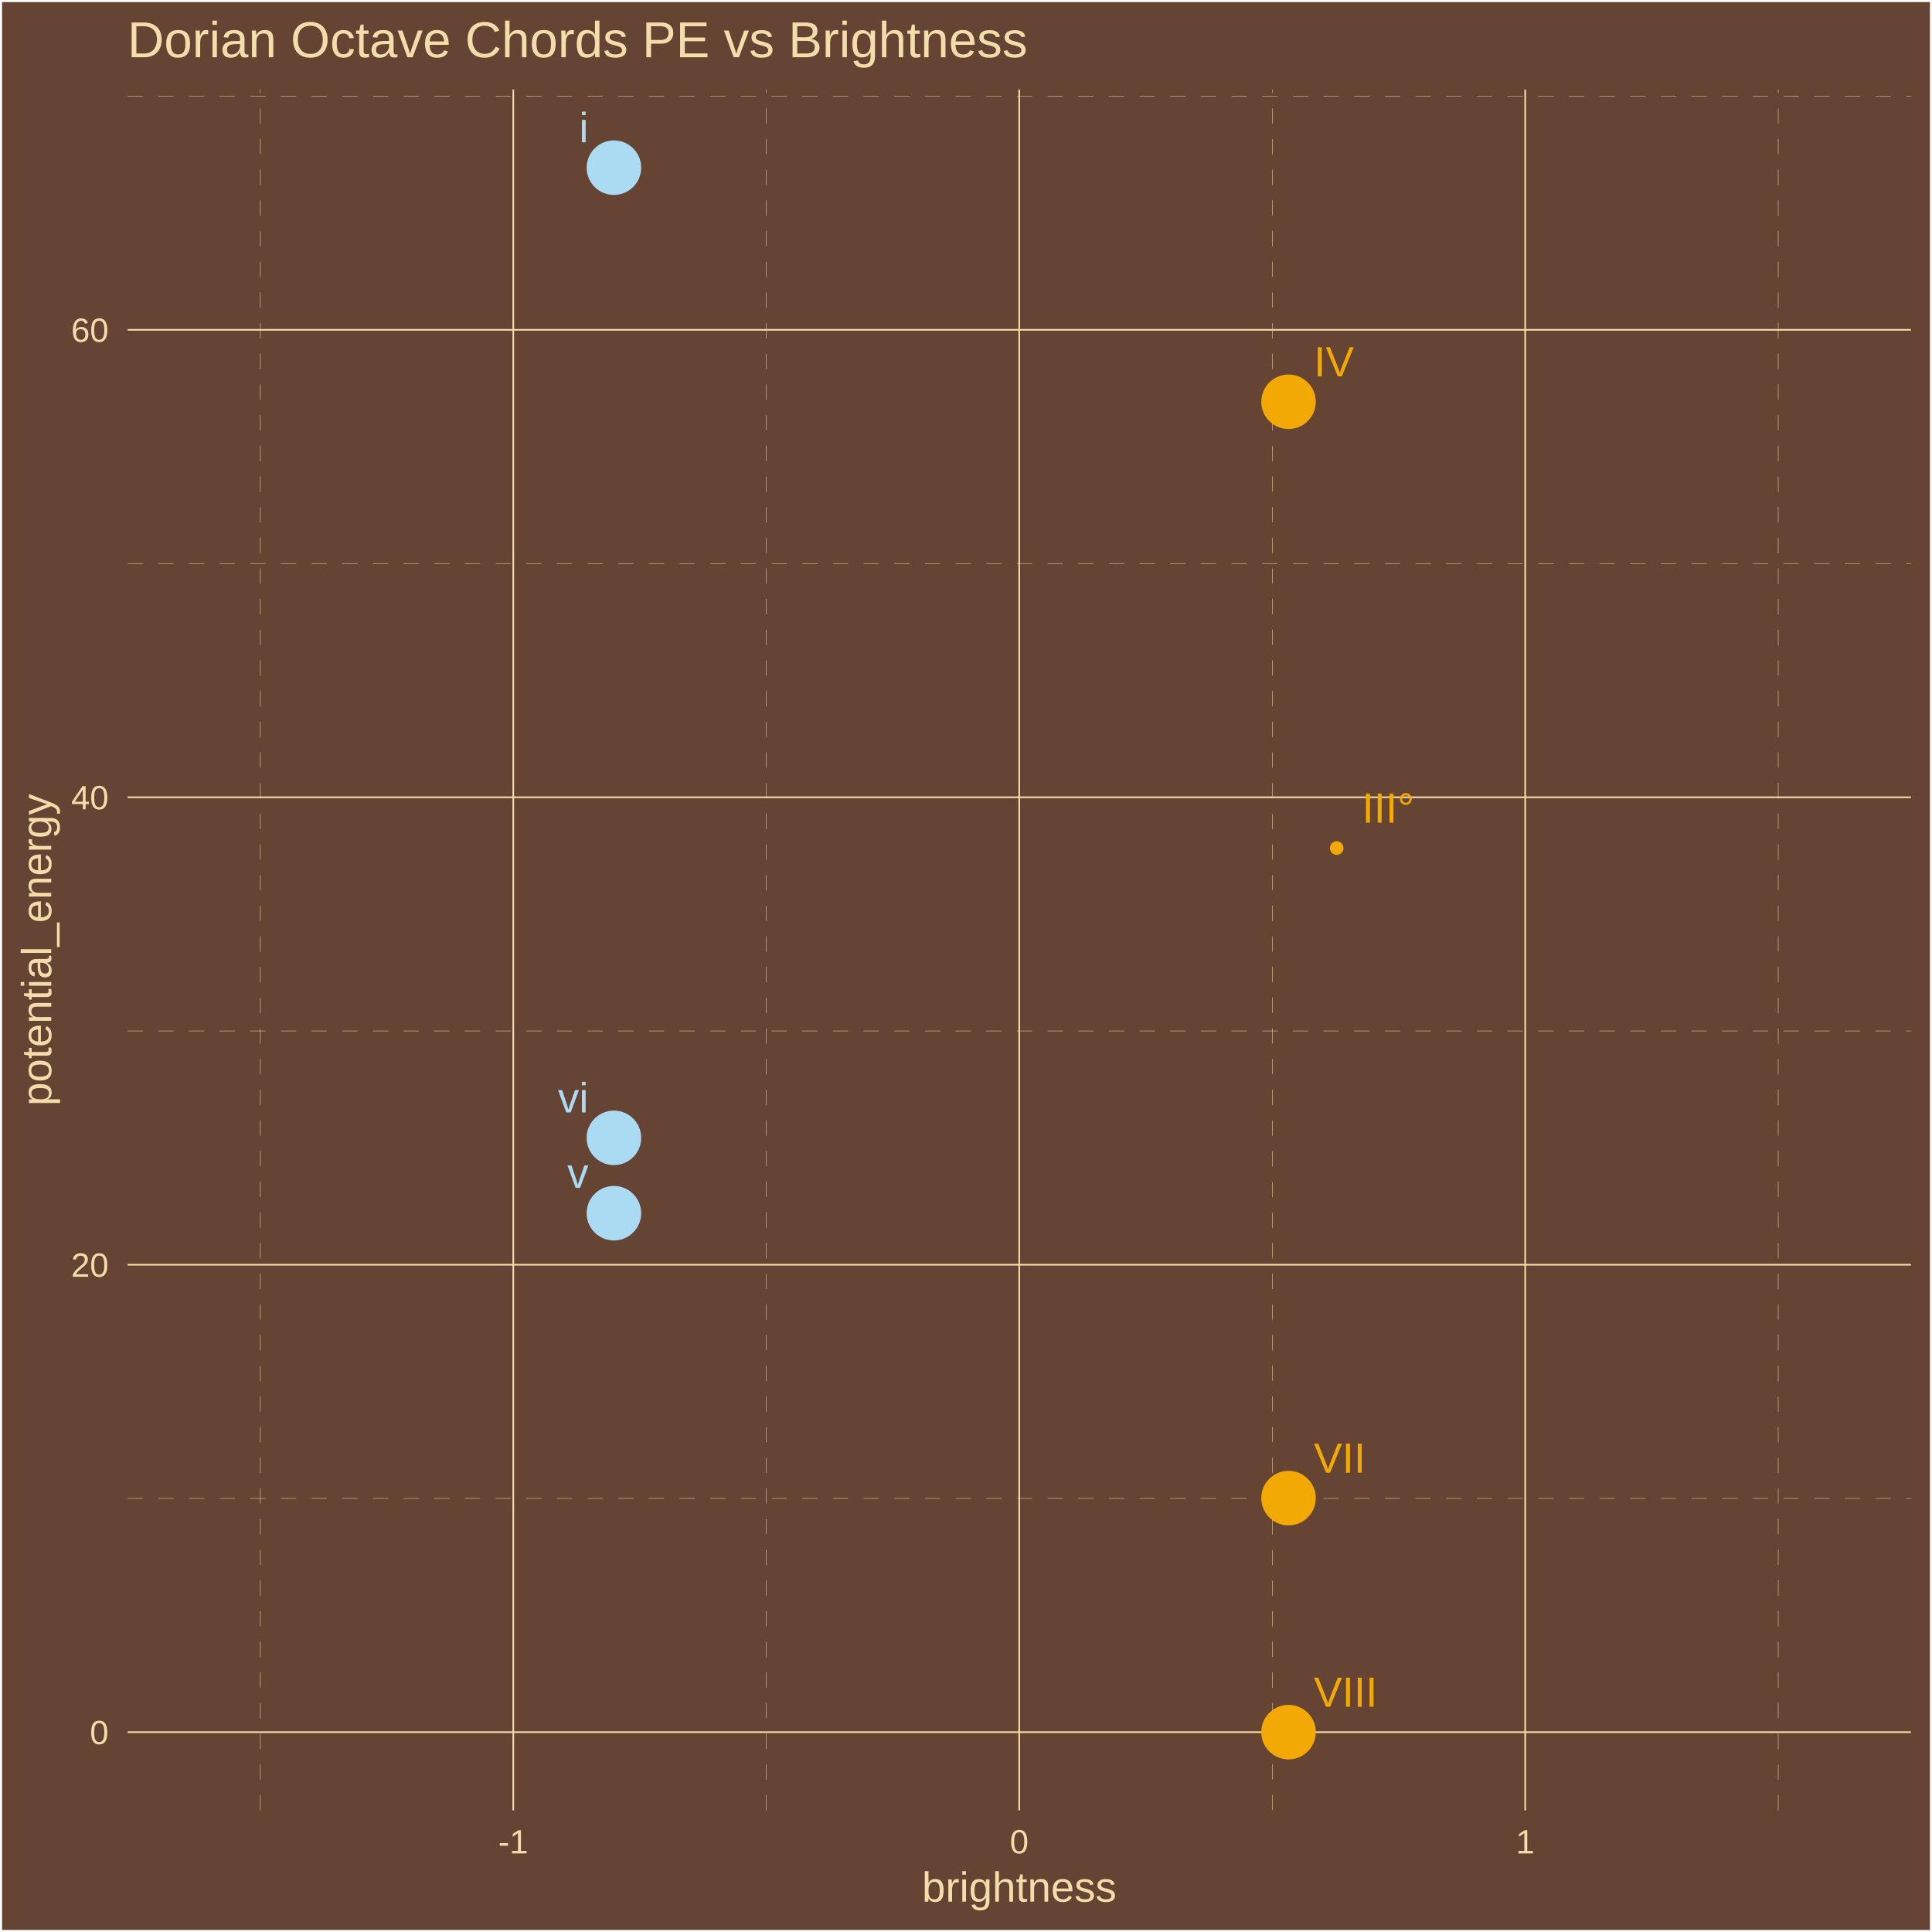
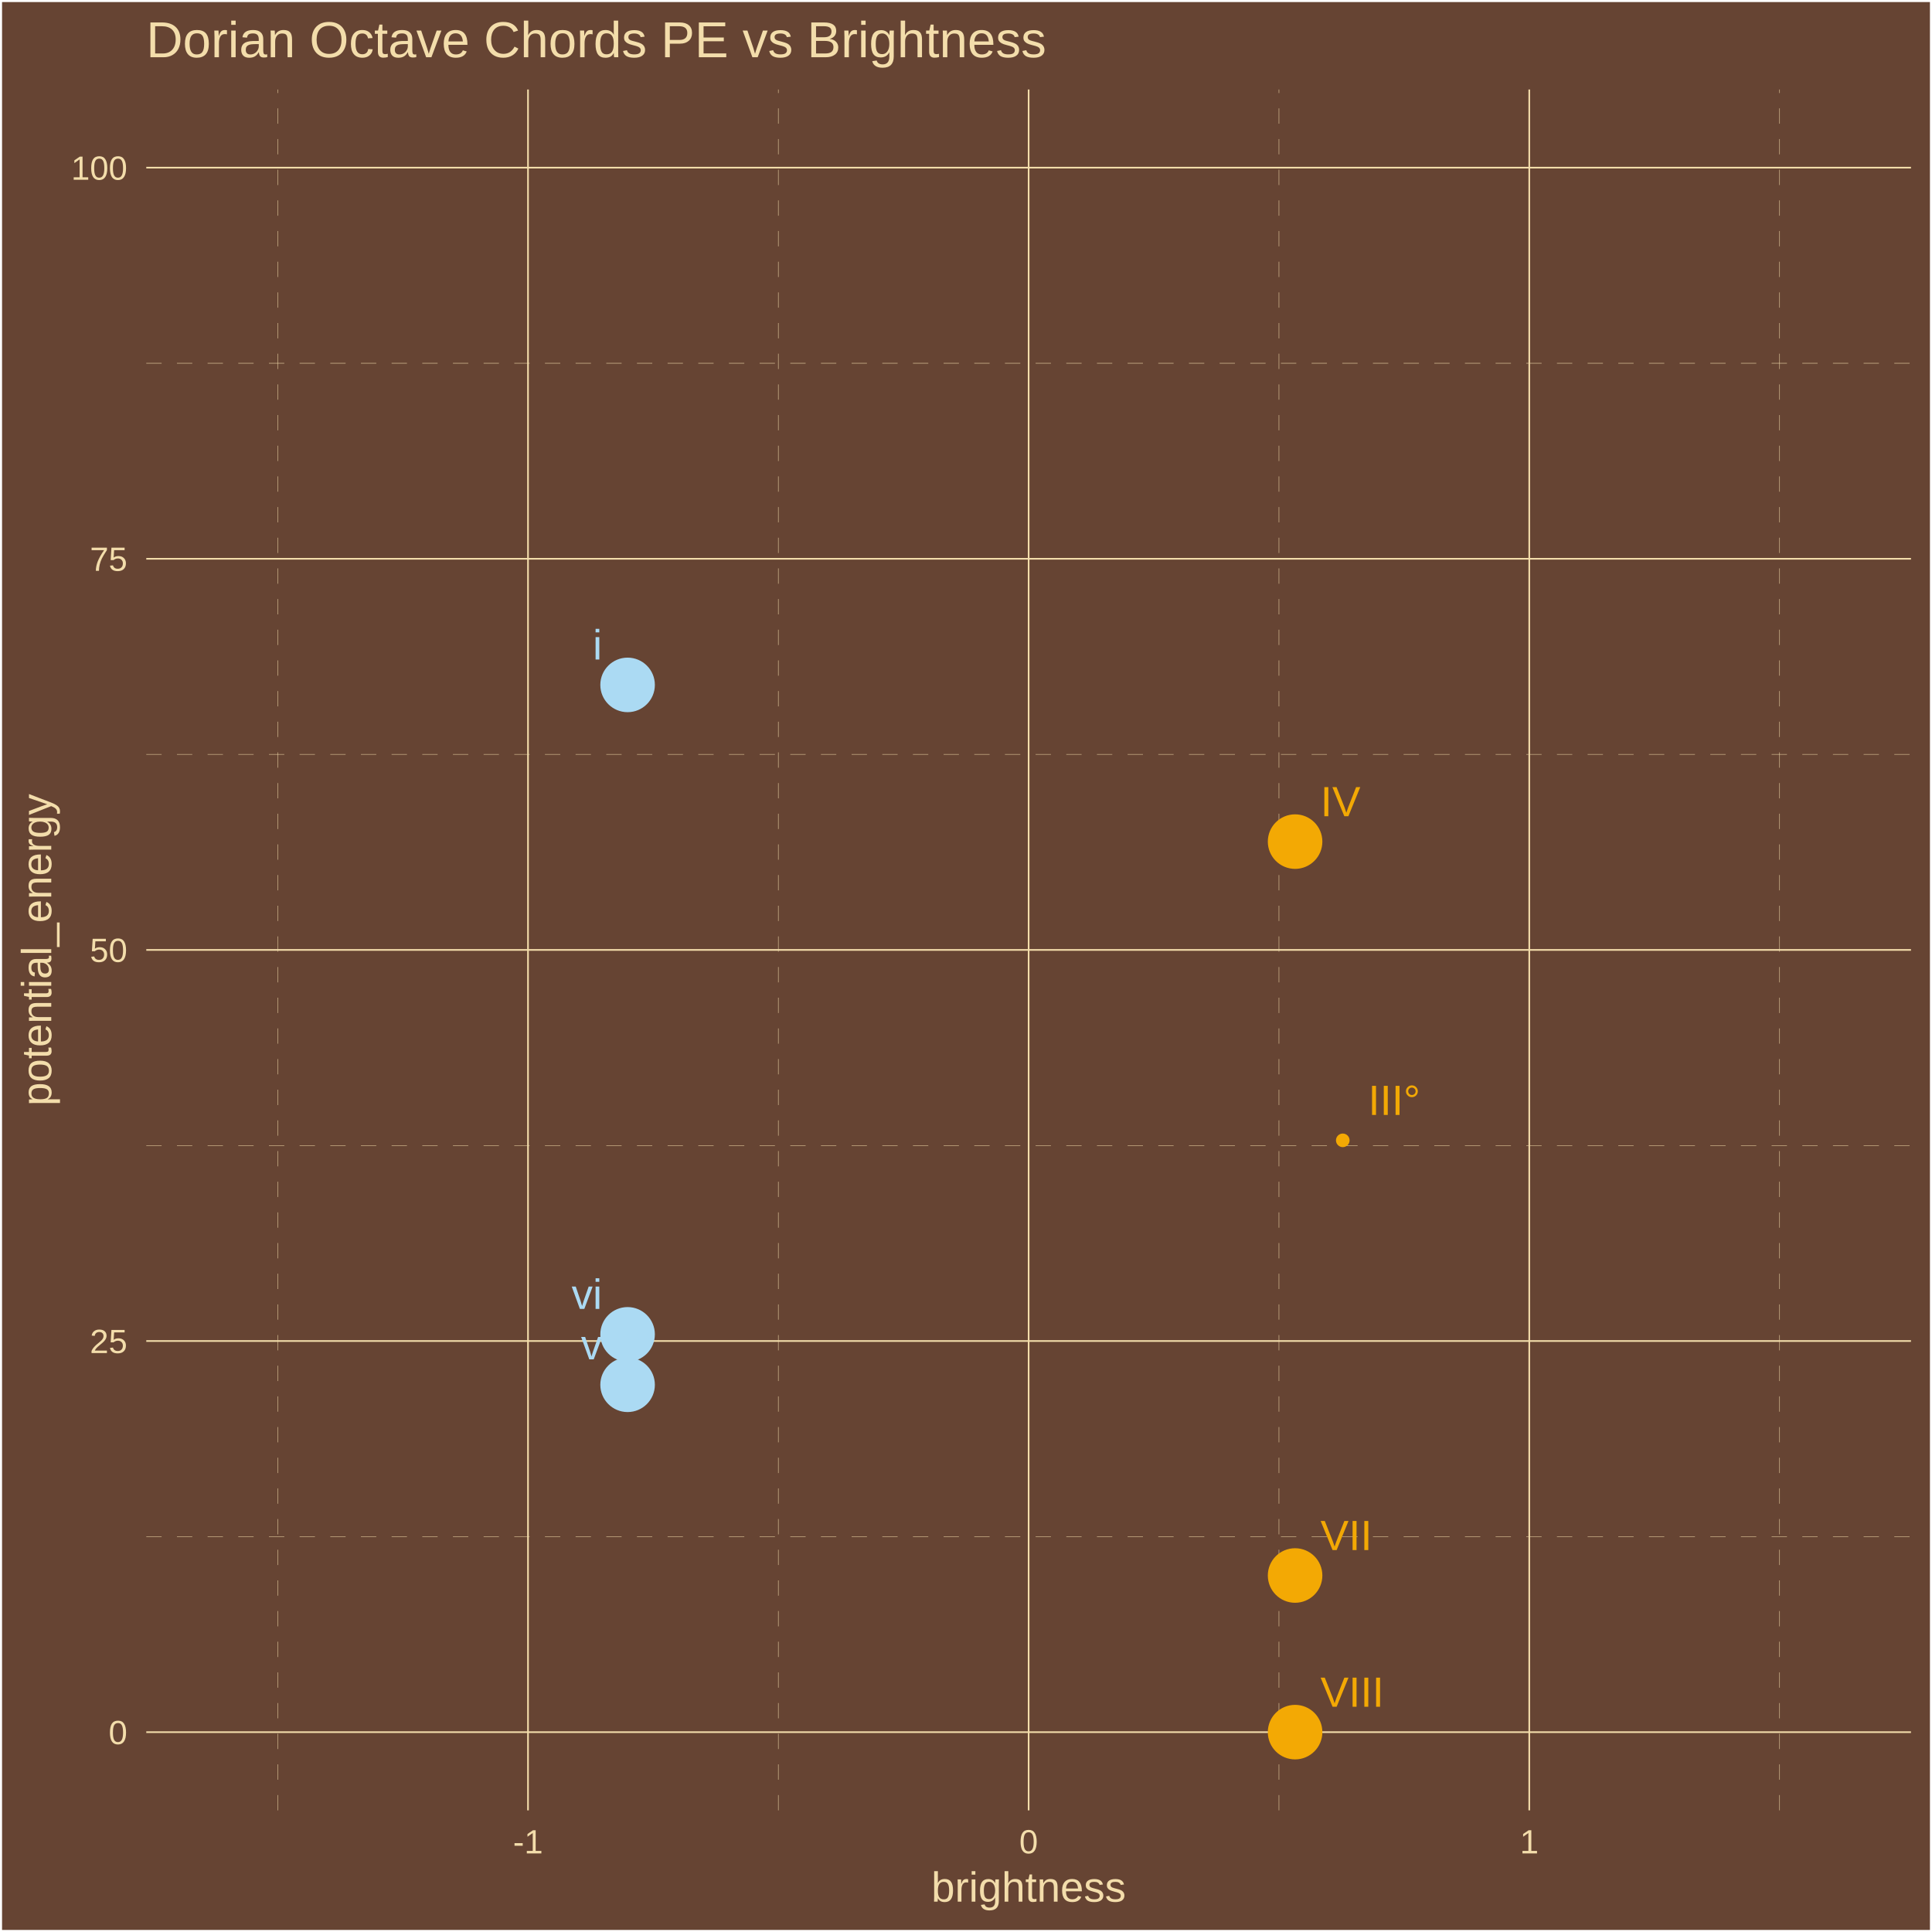
<svg xmlns="http://www.w3.org/2000/svg" class="svglite" width="504.00pt" height="504.00pt" viewBox="0 0 504.00 504.00">
  <defs>
    <style type="text/css">
    .svglite line, .svglite polyline, .svglite polygon, .svglite path, .svglite rect, .svglite circle {
      fill: none;
      stroke: #000000;
      stroke-linecap: round;
      stroke-linejoin: round;
      stroke-miterlimit: 10.00;
    }
    .svglite text {
      white-space: pre;
    }
  </style>
  </defs>
  <rect width="100%" height="100%" style="stroke: none; fill: #664433;" />
  <defs>
    <clipPath id="cpMC4wMHw1MDQuMDB8MC4wMHw1MDQuMDA=">
      <rect x="0.00" y="0.00" width="504.00" height="504.00" />
    </clipPath>
  </defs>
  <g clip-path="url(#cpMC4wMHw1MDQuMDB8MC4wMHw1MDQuMDA=)">
    <rect x="0.00" y="0" width="504.00" height="504.00" style="stroke-width: 1.07; stroke: #FFFFFF; fill: #664433;" />
  </g>
  <defs>
-     <clipPath id="cpMzMuMjd8NDk4LjUyfDIzLjM0fDQ3Mi4yNw==">
-       <rect x="33.27" y="23.34" width="465.25" height="448.93" />
+     <clipPath id="cpMzguMTZ8NDk4LjUyfDIzLjM0fDQ3Mi4yNw==">
+       <rect x="38.16" y="23.34" width="460.36" height="448.93" />
    </clipPath>
  </defs>
-   <g clip-path="url(#cpMzMuMjd8NDk4LjUyfDIzLjM0fDQ3Mi4yNw==)">
-     <rect x="33.27" y="23.34" width="465.25" height="448.93" style="stroke-width: 1.07; stroke: none; fill: #664433;" />
-     <polyline points="33.27,390.89 498.52,390.89 " style="stroke-width: 0.11; stroke: #F3DDAB; stroke-dasharray: 4.00,4.00; stroke-linecap: butt;" />
-     <polyline points="33.27,268.95 498.52,268.95 " style="stroke-width: 0.11; stroke: #F3DDAB; stroke-dasharray: 4.00,4.00; stroke-linecap: butt;" />
-     <polyline points="33.27,147.01 498.52,147.01 " style="stroke-width: 0.11; stroke: #F3DDAB; stroke-dasharray: 4.00,4.00; stroke-linecap: butt;" />
-     <polyline points="33.27,25.07 498.52,25.07 " style="stroke-width: 0.11; stroke: #F3DDAB; stroke-dasharray: 4.00,4.00; stroke-linecap: butt;" />
-     <polyline points="67.91,472.27 67.91,23.34 " style="stroke-width: 0.11; stroke: #F3DDAB; stroke-dasharray: 4.00,4.00; stroke-linecap: butt;" />
-     <polyline points="199.90,472.27 199.90,23.34 " style="stroke-width: 0.11; stroke: #F3DDAB; stroke-dasharray: 4.00,4.00; stroke-linecap: butt;" />
-     <polyline points="331.89,472.27 331.89,23.34 " style="stroke-width: 0.11; stroke: #F3DDAB; stroke-dasharray: 4.00,4.00; stroke-linecap: butt;" />
-     <polyline points="463.88,472.27 463.88,23.34 " style="stroke-width: 0.11; stroke: #F3DDAB; stroke-dasharray: 4.00,4.00; stroke-linecap: butt;" />
-     <polyline points="33.27,451.86 498.52,451.86 " style="stroke-width: 0.43; stroke: #F3DDAB; stroke-linecap: butt;" />
-     <polyline points="33.27,329.92 498.52,329.92 " style="stroke-width: 0.43; stroke: #F3DDAB; stroke-linecap: butt;" />
-     <polyline points="33.27,207.98 498.52,207.98 " style="stroke-width: 0.43; stroke: #F3DDAB; stroke-linecap: butt;" />
-     <polyline points="33.27,86.04 498.52,86.04 " style="stroke-width: 0.43; stroke: #F3DDAB; stroke-linecap: butt;" />
-     <polyline points="133.90,472.27 133.90,23.34 " style="stroke-width: 0.43; stroke: #F3DDAB; stroke-linecap: butt;" />
-     <polyline points="265.89,472.27 265.89,23.34 " style="stroke-width: 0.43; stroke: #F3DDAB; stroke-linecap: butt;" />
-     <polyline points="397.88,472.27 397.88,23.34 " style="stroke-width: 0.43; stroke: #F3DDAB; stroke-linecap: butt;" />
-     <circle cx="336.14" cy="451.86" r="6.76" style="stroke-width: 0.71; stroke: #F3A904; fill: #F3A904;" />
-     <circle cx="336.14" cy="390.81" r="6.76" style="stroke-width: 0.71; stroke: #F3A904; fill: #F3A904;" />
-     <circle cx="160.15" cy="296.83" r="6.76" style="stroke-width: 0.71; stroke: #ABDAF3; fill: #ABDAF3;" />
-     <circle cx="160.15" cy="316.49" r="6.76" style="stroke-width: 0.71; stroke: #ABDAF3; fill: #ABDAF3;" />
-     <circle cx="336.14" cy="104.81" r="6.76" style="stroke-width: 0.71; stroke: #F3A904; fill: #F3A904;" />
-     <circle cx="348.71" cy="221.23" r="1.42" style="stroke-width: 0.71; stroke: #F3A904; fill: #F3A904;" />
-     <circle cx="160.15" cy="43.74" r="6.76" style="stroke-width: 0.71; stroke: #ABDAF3; fill: #ABDAF3;" />
-     <polygon points="338.30,451.86 364.94,451.86 364.85,451.86 365.20,451.84 365.54,451.77 365.87,451.65 366.17,451.48 366.44,451.26 366.67,451.00 366.85,450.70 366.99,450.38 367.07,450.05 367.10,449.70 367.10,449.70 367.10,431.71 367.10,431.71 367.07,431.36 366.99,431.02 366.85,430.70 366.67,430.41 366.44,430.15 366.17,429.93 365.87,429.76 365.54,429.63 365.20,429.56 364.94,429.55 338.30,429.55 338.56,429.56 338.21,429.55 337.87,429.59 337.53,429.69 337.22,429.84 336.93,430.03 336.68,430.28 336.47,430.55 336.31,430.86 336.20,431.19 336.15,431.53 336.14,431.71 336.14,449.70 336.15,449.53 336.15,449.87 336.20,450.22 336.31,450.55 336.47,450.85 336.68,451.13 336.93,451.37 337.22,451.57 337.53,451.72 337.87,451.82 338.21,451.86 " style="stroke-width: nan; stroke: none;" />
-     <text x="342.76" y="445.24" style="font-size: 11.04px;fill: #F3A904; font-family: &quot;Arial&quot;;" textLength="16.56px" lengthAdjust="spacingAndGlyphs">VIII</text>
-     <polygon points="338.30,390.81 361.87,390.81 361.79,390.81 362.13,390.80 362.47,390.73 362.80,390.60 363.10,390.43 363.37,390.21 363.60,389.95 363.79,389.66 363.92,389.34 364.01,389.00 364.03,388.65 364.03,388.65 364.03,370.66 364.03,370.66 364.01,370.31 363.92,369.98 363.79,369.66 363.60,369.36 363.37,369.10 363.10,368.88 362.80,368.71 362.47,368.58 362.13,368.51 361.87,368.50 338.30,368.50 338.56,368.51 338.21,368.50 337.87,368.54 337.53,368.64 337.22,368.79 336.93,368.99 336.68,369.23 336.47,369.50 336.31,369.81 336.20,370.14 336.15,370.49 336.14,370.66 336.14,388.65 336.15,388.48 336.15,388.83 336.20,389.17 336.31,389.50 336.47,389.81 336.68,390.08 336.93,390.33 337.22,390.52 337.53,390.67 337.87,390.77 338.21,390.81 " style="stroke-width: nan; stroke: none;" />
-     <text x="342.76" y="384.19" style="font-size: 11.04px;fill: #F3A904; font-family: &quot;Arial&quot;;" textLength="13.49px" lengthAdjust="spacingAndGlyphs">VII</text>
-     <polygon points="139.95,296.83 157.99,296.83 157.91,296.83 158.26,296.82 158.60,296.75 158.92,296.62 159.22,296.45 159.49,296.23 159.72,295.97 159.91,295.68 160.04,295.36 160.13,295.02 160.15,294.67 160.15,294.67 160.15,276.68 160.15,276.68 160.13,276.33 160.04,276.00 159.91,275.68 159.72,275.38 159.49,275.12 159.22,274.90 158.92,274.73 158.60,274.61 158.26,274.54 157.99,274.52 139.95,274.52 140.21,274.54 139.86,274.52 139.52,274.56 139.19,274.66 138.87,274.81 138.59,275.01 138.33,275.25 138.13,275.53 137.96,275.83 137.85,276.16 137.80,276.51 137.79,276.68 137.79,294.67 137.80,294.50 137.80,294.85 137.85,295.19 137.96,295.52 138.13,295.83 138.33,296.11 138.59,296.35 138.87,296.54 139.19,296.69 139.52,296.79 139.86,296.83 " style="stroke-width: nan; stroke: none;" />
-     <text x="153.53" y="290.21" text-anchor="end" style="font-size: 11.04px;fill: #ABDAF3; font-family: &quot;Arial&quot;;" textLength="7.96px" lengthAdjust="spacingAndGlyphs">vi</text>
-     <polygon points="142.40,316.49 157.99,316.49 157.91,316.49 158.26,316.47 158.60,316.40 158.92,316.28 159.22,316.11 159.49,315.89 159.72,315.63 159.91,315.33 160.04,315.01 160.13,314.68 160.15,314.33 160.15,314.33 160.15,296.34 160.15,296.34 160.13,295.99 160.04,295.65 159.91,295.33 159.72,295.04 159.49,294.78 159.22,294.56 158.92,294.39 158.60,294.26 158.26,294.19 157.99,294.18 142.40,294.18 142.66,294.19 142.31,294.18 141.97,294.22 141.63,294.32 141.32,294.47 141.03,294.66 140.78,294.90 140.57,295.18 140.41,295.49 140.30,295.82 140.25,296.16 140.24,296.34 140.24,314.33 140.25,314.16 140.25,314.50 140.30,314.85 140.41,315.18 140.57,315.48 140.78,315.76 141.03,316.00 141.32,316.20 141.63,316.35 141.97,316.45 142.31,316.49 " style="stroke-width: nan; stroke: none;" />
-     <text x="153.53" y="309.87" text-anchor="end" style="font-size: 11.04px;fill: #ABDAF3; font-family: &quot;Arial&quot;;" textLength="5.52px" lengthAdjust="spacingAndGlyphs">v</text>
-     <polygon points="338.30,104.81 358.81,104.81 358.72,104.81 359.07,104.79 359.41,104.72 359.73,104.60 360.03,104.42 360.30,104.20 360.53,103.94 360.72,103.65 360.85,103.33 360.94,102.99 360.97,102.65 360.97,102.65 360.97,84.65 360.97,84.65 360.94,84.31 360.85,83.97 360.72,83.65 360.53,83.36 360.30,83.10 360.03,82.88 359.73,82.70 359.41,82.58 359.07,82.51 358.81,82.49 338.30,82.49 338.56,82.51 338.21,82.50 337.87,82.54 337.53,82.63 337.22,82.78 336.93,82.98 336.68,83.22 336.47,83.50 336.31,83.81 336.20,84.14 336.15,84.48 336.14,84.65 336.14,102.65 336.15,102.47 336.15,102.82 336.20,103.16 336.31,103.49 336.47,103.80 336.68,104.08 336.93,104.32 337.22,104.52 337.53,104.67 337.87,104.76 338.21,104.81 " style="stroke-width: nan; stroke: none;" />
-     <text x="342.76" y="98.18" style="font-size: 11.04px;fill: #F3A904; font-family: &quot;Arial&quot;;" textLength="10.43px" lengthAdjust="spacingAndGlyphs">IV</text>
-     <polygon points="350.87,221.23 374.57,221.23 374.48,221.23 374.83,221.22 375.17,221.15 375.49,221.02 375.79,220.85 376.06,220.63 376.29,220.37 376.48,220.08 376.61,219.76 376.70,219.42 376.73,219.07 376.73,219.07 376.73,201.08 376.73,201.08 376.70,200.73 376.61,200.40 376.48,200.08 376.29,199.78 376.06,199.52 375.79,199.30 375.49,199.13 375.17,199.01 374.83,198.94 374.57,198.92 350.87,198.92 351.13,198.94 350.78,198.92 350.44,198.96 350.10,199.06 349.79,199.21 349.50,199.41 349.25,199.65 349.05,199.93 348.88,200.23 348.77,200.56 348.72,200.91 348.71,201.08 348.71,219.07 348.72,218.90 348.72,219.25 348.77,219.59 348.88,219.92 349.05,220.23 349.25,220.51 349.50,220.75 349.79,220.94 350.10,221.09 350.44,221.19 350.78,221.23 " style="stroke-width: nan; stroke: none;" />
-     <text x="355.33" y="214.61" style="font-size: 11.04px;fill: #F3A904; font-family: &quot;Arial&quot;;" textLength="13.62px" lengthAdjust="spacingAndGlyphs">III°</text>
-     <polygon points="145.47,43.74 157.99,43.74 157.91,43.74 158.26,43.73 158.60,43.66 158.92,43.53 159.22,43.36 159.49,43.14 159.72,42.88 159.91,42.59 160.04,42.27 160.13,41.93 160.15,41.58 160.15,41.58 160.15,23.59 160.15,23.59 160.13,23.24 160.04,22.90 159.91,22.59 159.72,22.29 159.49,22.03 159.22,21.81 158.92,21.64 158.60,21.51 158.26,21.44 157.99,21.43 145.47,21.43 145.73,21.44 145.38,21.43 145.03,21.47 144.70,21.57 144.39,21.72 144.10,21.92 143.85,22.16 143.64,22.43 143.48,22.74 143.37,23.07 143.31,23.42 143.31,23.59 143.31,41.58 143.31,41.41 143.31,41.76 143.37,42.10 143.48,42.43 143.64,42.74 143.85,43.01 144.10,43.25 144.39,43.45 144.70,43.60 145.03,43.70 145.38,43.74 " style="stroke-width: nan; stroke: none;" />
-     <text x="153.53" y="37.12" text-anchor="end" style="font-size: 11.04px;fill: #ABDAF3; font-family: &quot;Arial&quot;;" textLength="2.45px" lengthAdjust="spacingAndGlyphs">i</text>
+   <g clip-path="url(#cpMzguMTZ8NDk4LjUyfDIzLjM0fDQ3Mi4yNw==)">
+     <rect x="38.16" y="23.34" width="460.36" height="448.93" style="stroke-width: 1.07; stroke: none; fill: #664433;" />
+     <polyline points="38.16,400.85 498.52,400.85 " style="stroke-width: 0.11; stroke: #F3DDAB; stroke-dasharray: 4.00,4.00; stroke-linecap: butt;" />
+     <polyline points="38.16,298.82 498.52,298.82 " style="stroke-width: 0.11; stroke: #F3DDAB; stroke-dasharray: 4.00,4.00; stroke-linecap: butt;" />
+     <polyline points="38.16,196.79 498.52,196.79 " style="stroke-width: 0.11; stroke: #F3DDAB; stroke-dasharray: 4.00,4.00; stroke-linecap: butt;" />
+     <polyline points="38.16,94.76 498.52,94.76 " style="stroke-width: 0.11; stroke: #F3DDAB; stroke-dasharray: 4.00,4.00; stroke-linecap: butt;" />
+     <polyline points="72.44,472.27 72.44,23.34 " style="stroke-width: 0.11; stroke: #F3DDAB; stroke-dasharray: 4.00,4.00; stroke-linecap: butt;" />
+     <polyline points="203.04,472.27 203.04,23.34 " style="stroke-width: 0.11; stroke: #F3DDAB; stroke-dasharray: 4.00,4.00; stroke-linecap: butt;" />
+     <polyline points="333.64,472.27 333.64,23.34 " style="stroke-width: 0.11; stroke: #F3DDAB; stroke-dasharray: 4.00,4.00; stroke-linecap: butt;" />
+     <polyline points="464.24,472.27 464.24,23.34 " style="stroke-width: 0.11; stroke: #F3DDAB; stroke-dasharray: 4.00,4.00; stroke-linecap: butt;" />
+     <polyline points="38.16,451.86 498.52,451.86 " style="stroke-width: 0.43; stroke: #F3DDAB; stroke-linecap: butt;" />
+     <polyline points="38.16,349.83 498.52,349.83 " style="stroke-width: 0.43; stroke: #F3DDAB; stroke-linecap: butt;" />
+     <polyline points="38.16,247.80 498.52,247.80 " style="stroke-width: 0.43; stroke: #F3DDAB; stroke-linecap: butt;" />
+     <polyline points="38.16,145.77 498.52,145.77 " style="stroke-width: 0.43; stroke: #F3DDAB; stroke-linecap: butt;" />
+     <polyline points="38.16,43.74 498.52,43.74 " style="stroke-width: 0.43; stroke: #F3DDAB; stroke-linecap: butt;" />
+     <polyline points="137.74,472.27 137.74,23.34 " style="stroke-width: 0.43; stroke: #F3DDAB; stroke-linecap: butt;" />
+     <polyline points="268.34,472.27 268.34,23.34 " style="stroke-width: 0.43; stroke: #F3DDAB; stroke-linecap: butt;" />
+     <polyline points="398.94,472.27 398.94,23.34 " style="stroke-width: 0.43; stroke: #F3DDAB; stroke-linecap: butt;" />
+     <circle cx="337.85" cy="451.86" r="6.76" style="stroke-width: 0.71; stroke: #F3A904; fill: #F3A904;" />
+     <circle cx="337.85" cy="411.00" r="6.76" style="stroke-width: 0.71; stroke: #F3A904; fill: #F3A904;" />
+     <circle cx="163.72" cy="348.09" r="6.76" style="stroke-width: 0.71; stroke: #ABDAF3; fill: #ABDAF3;" />
+     <circle cx="163.72" cy="361.25" r="6.76" style="stroke-width: 0.71; stroke: #ABDAF3; fill: #ABDAF3;" />
+     <circle cx="337.85" cy="219.55" r="6.76" style="stroke-width: 0.71; stroke: #F3A904; fill: #F3A904;" />
+     <circle cx="350.29" cy="297.48" r="1.42" style="stroke-width: 0.71; stroke: #F3A904; fill: #F3A904;" />
+     <circle cx="163.72" cy="178.67" r="6.76" style="stroke-width: 0.71; stroke: #ABDAF3; fill: #ABDAF3;" />
+     <polygon points="340.01,451.86 366.65,451.86 366.56,451.86 366.91,451.84 367.25,451.77 367.58,451.65 367.88,451.48 368.15,451.26 368.38,451.00 368.56,450.70 368.70,450.38 368.78,450.05 368.81,449.70 368.81,449.70 368.81,431.71 368.81,431.71 368.78,431.36 368.70,431.02 368.56,430.70 368.38,430.41 368.15,430.15 367.88,429.93 367.58,429.76 367.25,429.63 366.91,429.56 366.65,429.55 340.01,429.55 340.27,429.56 339.92,429.55 339.58,429.59 339.24,429.69 338.93,429.84 338.64,430.03 338.39,430.28 338.18,430.55 338.02,430.86 337.91,431.19 337.86,431.53 337.85,431.71 337.85,449.70 337.86,449.53 337.86,449.87 337.91,450.22 338.02,450.55 338.18,450.85 338.39,451.13 338.64,451.37 338.93,451.57 339.24,451.72 339.58,451.82 339.92,451.86 " style="stroke-width: nan; stroke: none;" />
+     <text x="344.47" y="445.24" style="font-size: 11.04px;fill: #F3A904; font-family: &quot;Arial&quot;;" textLength="16.56px" lengthAdjust="spacingAndGlyphs">VIII</text>
+     <polygon points="340.01,411.00 363.58,411.00 363.50,410.99 363.84,410.98 364.18,410.91 364.51,410.79 364.81,410.61 365.08,410.39 365.31,410.13 365.49,409.84 365.63,409.52 365.71,409.18 365.74,408.84 365.74,408.84 365.74,390.84 365.74,390.84 365.71,390.50 365.63,390.16 365.49,389.84 365.31,389.55 365.08,389.29 364.81,389.07 364.51,388.89 364.18,388.77 363.84,388.70 363.58,388.68 340.01,388.68 340.27,388.70 339.92,388.68 339.58,388.73 339.24,388.82 338.93,388.97 338.64,389.17 338.39,389.41 338.18,389.69 338.02,390.00 337.91,390.33 337.86,390.67 337.85,390.84 337.85,408.84 337.86,408.66 337.86,409.01 337.91,409.35 338.02,409.68 338.18,409.99 338.39,410.27 338.64,410.51 338.93,410.71 339.24,410.86 339.58,410.95 339.92,410.99 " style="stroke-width: nan; stroke: none;" />
+     <text x="344.47" y="404.37" style="font-size: 11.04px;fill: #F3A904; font-family: &quot;Arial&quot;;" textLength="13.49px" lengthAdjust="spacingAndGlyphs">VII</text>
+     <polygon points="143.51,348.09 161.56,348.09 161.47,348.09 161.82,348.07 162.16,348.00 162.48,347.88 162.78,347.71 163.05,347.49 163.28,347.23 163.47,346.93 163.60,346.61 163.69,346.27 163.72,345.93 163.72,345.93 163.72,327.94 163.72,327.94 163.69,327.59 163.60,327.25 163.47,326.93 163.28,326.64 163.05,326.38 162.78,326.16 162.48,325.98 162.16,325.86 161.82,325.79 161.56,325.78 143.51,325.78 143.77,325.79 143.43,325.78 143.08,325.82 142.75,325.92 142.43,326.06 142.15,326.26 141.90,326.50 141.69,326.78 141.53,327.09 141.41,327.42 141.36,327.76 141.35,327.94 141.35,345.93 141.36,345.75 141.36,346.10 141.41,346.45 141.53,346.78 141.69,347.08 141.90,347.36 142.15,347.60 142.43,347.80 142.75,347.95 143.08,348.04 143.43,348.09 " style="stroke-width: nan; stroke: none;" />
+     <text x="157.09" y="341.46" text-anchor="end" style="font-size: 11.04px;fill: #ABDAF3; font-family: &quot;Arial&quot;;" textLength="7.96px" lengthAdjust="spacingAndGlyphs">vi</text>
+     <polygon points="145.96,361.25 161.56,361.25 161.47,361.24 161.82,361.23 162.16,361.16 162.48,361.04 162.78,360.86 163.05,360.64 163.28,360.38 163.47,360.09 163.60,359.77 163.69,359.43 163.72,359.09 163.72,359.09 163.72,341.09 163.72,341.09 163.69,340.75 163.60,340.41 163.47,340.09 163.28,339.80 163.05,339.54 162.78,339.32 162.48,339.14 162.16,339.02 161.82,338.95 161.56,338.93 145.96,338.93 146.22,338.95 145.87,338.94 145.53,338.98 145.19,339.07 144.88,339.22 144.59,339.42 144.34,339.66 144.13,339.94 143.97,340.25 143.86,340.58 143.81,340.92 143.80,341.09 143.80,359.09 143.81,358.91 143.81,359.26 143.86,359.60 143.97,359.93 144.13,360.24 144.34,360.52 144.59,360.76 144.88,360.96 145.19,361.11 145.53,361.20 145.87,361.24 " style="stroke-width: nan; stroke: none;" />
+     <text x="157.09" y="354.62" text-anchor="end" style="font-size: 11.04px;fill: #ABDAF3; font-family: &quot;Arial&quot;;" textLength="5.52px" lengthAdjust="spacingAndGlyphs">v</text>
+     <polygon points="340.01,219.55 360.51,219.55 360.43,219.55 360.78,219.53 361.12,219.47 361.44,219.34 361.74,219.17 362.01,218.95 362.24,218.69 362.43,218.39 362.56,218.07 362.65,217.74 362.67,217.39 362.67,217.39 362.67,199.40 362.67,199.40 362.65,199.05 362.56,198.71 362.43,198.39 362.24,198.10 362.01,197.84 361.74,197.62 361.44,197.45 361.12,197.32 360.78,197.25 360.51,197.24 340.01,197.24 340.27,197.25 339.92,197.24 339.58,197.28 339.24,197.38 338.93,197.53 338.64,197.72 338.39,197.97 338.18,198.24 338.02,198.55 337.91,198.88 337.86,199.22 337.85,199.40 337.85,217.39 337.86,217.22 337.86,217.56 337.91,217.91 338.02,218.24 338.18,218.54 338.39,218.82 338.64,219.06 338.93,219.26 339.24,219.41 339.58,219.51 339.92,219.55 " style="stroke-width: nan; stroke: none;" />
+     <text x="344.47" y="212.93" style="font-size: 11.04px;fill: #F3A904; font-family: &quot;Arial&quot;;" textLength="10.43px" lengthAdjust="spacingAndGlyphs">IV</text>
+     <polygon points="352.45,297.48 376.14,297.48 376.06,297.48 376.40,297.47 376.74,297.40 377.07,297.28 377.37,297.10 377.64,296.88 377.87,296.62 378.06,296.33 378.19,296.01 378.27,295.67 378.30,295.32 378.30,295.32 378.30,277.33 378.30,277.33 378.27,276.98 378.19,276.65 378.06,276.33 377.87,276.03 377.64,275.77 377.37,275.55 377.07,275.38 376.74,275.26 376.40,275.19 376.14,275.17 352.45,275.17 352.71,275.19 352.36,275.17 352.02,275.21 351.68,275.31 351.37,275.46 351.08,275.66 350.83,275.90 350.62,276.18 350.46,276.48 350.35,276.81 350.29,277.16 350.29,277.33 350.29,295.32 350.29,295.15 350.29,295.50 350.35,295.84 350.46,296.17 350.62,296.48 350.83,296.76 351.08,297.00 351.37,297.19 351.68,297.34 352.02,297.44 352.36,297.48 " style="stroke-width: nan; stroke: none;" />
+     <text x="356.91" y="290.86" style="font-size: 11.04px;fill: #F3A904; font-family: &quot;Arial&quot;;" textLength="13.62px" lengthAdjust="spacingAndGlyphs">III°</text>
+     <polygon points="149.03,178.67 161.56,178.67 161.47,178.67 161.82,178.66 162.16,178.59 162.48,178.47 162.78,178.29 163.05,178.07 163.28,177.81 163.47,177.52 163.60,177.20 163.69,176.86 163.72,176.51 163.72,176.51 163.72,158.52 163.72,158.52 163.69,158.18 163.60,157.84 163.47,157.52 163.28,157.22 163.05,156.96 162.78,156.74 162.48,156.57 162.16,156.45 161.82,156.38 161.56,156.36 149.03,156.36 149.29,156.38 148.94,156.36 148.60,156.41 148.26,156.50 147.95,156.65 147.66,156.85 147.41,157.09 147.20,157.37 147.04,157.68 146.93,158.00 146.87,158.35 146.87,158.52 146.87,176.51 146.87,176.34 146.87,176.69 146.93,177.03 147.04,177.36 147.20,177.67 147.41,177.95 147.66,178.19 147.95,178.39 148.26,178.53 148.60,178.63 148.94,178.67 " style="stroke-width: nan; stroke: none;" />
+     <text x="157.09" y="172.05" text-anchor="end" style="font-size: 11.04px;fill: #ABDAF3; font-family: &quot;Arial&quot;;" textLength="2.45px" lengthAdjust="spacingAndGlyphs">i</text>
  </g>
  <g clip-path="url(#cpMC4wMHw1MDQuMDB8MC4wMHw1MDQuMDA=)">
-     <text x="28.34" y="455.01" text-anchor="end" style="font-size: 8.80px;fill: #F3DDAB; font-family: &quot;Arial&quot;;" textLength="4.90px" lengthAdjust="spacingAndGlyphs">0</text>
-     <text x="28.34" y="333.07" text-anchor="end" style="font-size: 8.80px;fill: #F3DDAB; font-family: &quot;Arial&quot;;" textLength="9.79px" lengthAdjust="spacingAndGlyphs">20</text>
-     <text x="28.34" y="211.13" text-anchor="end" style="font-size: 8.80px;fill: #F3DDAB; font-family: &quot;Arial&quot;;" textLength="9.79px" lengthAdjust="spacingAndGlyphs">40</text>
-     <text x="28.34" y="89.19" text-anchor="end" style="font-size: 8.80px;fill: #F3DDAB; font-family: &quot;Arial&quot;;" textLength="9.79px" lengthAdjust="spacingAndGlyphs">60</text>
-     <text x="133.90" y="483.50" text-anchor="middle" style="font-size: 8.80px;fill: #F3DDAB; font-family: &quot;Arial&quot;;" textLength="7.83px" lengthAdjust="spacingAndGlyphs">-1</text>
-     <text x="265.89" y="483.50" text-anchor="middle" style="font-size: 8.80px;fill: #F3DDAB; font-family: &quot;Arial&quot;;" textLength="4.90px" lengthAdjust="spacingAndGlyphs">0</text>
-     <text x="397.88" y="483.50" text-anchor="middle" style="font-size: 8.80px;fill: #F3DDAB; font-family: &quot;Arial&quot;;" textLength="4.90px" lengthAdjust="spacingAndGlyphs">1</text>
-     <text x="265.89" y="496.09" text-anchor="middle" style="font-size: 11.00px;fill: #F3DDAB; font-family: &quot;Arial&quot;;" textLength="50.76px" lengthAdjust="spacingAndGlyphs">brightness</text>
+     <text x="33.23" y="455.01" text-anchor="end" style="font-size: 8.80px;fill: #F3DDAB; font-family: &quot;Arial&quot;;" textLength="4.90px" lengthAdjust="spacingAndGlyphs">0</text>
+     <text x="33.23" y="352.98" text-anchor="end" style="font-size: 8.80px;fill: #F3DDAB; font-family: &quot;Arial&quot;;" textLength="9.79px" lengthAdjust="spacingAndGlyphs">25</text>
+     <text x="33.23" y="250.95" text-anchor="end" style="font-size: 8.80px;fill: #F3DDAB; font-family: &quot;Arial&quot;;" textLength="9.79px" lengthAdjust="spacingAndGlyphs">50</text>
+     <text x="33.23" y="148.92" text-anchor="end" style="font-size: 8.80px;fill: #F3DDAB; font-family: &quot;Arial&quot;;" textLength="9.79px" lengthAdjust="spacingAndGlyphs">75</text>
+     <text x="33.23" y="46.90" text-anchor="end" style="font-size: 8.80px;fill: #F3DDAB; font-family: &quot;Arial&quot;;" textLength="14.69px" lengthAdjust="spacingAndGlyphs">100</text>
+     <text x="137.74" y="483.50" text-anchor="middle" style="font-size: 8.80px;fill: #F3DDAB; font-family: &quot;Arial&quot;;" textLength="7.83px" lengthAdjust="spacingAndGlyphs">-1</text>
+     <text x="268.34" y="483.50" text-anchor="middle" style="font-size: 8.80px;fill: #F3DDAB; font-family: &quot;Arial&quot;;" textLength="4.90px" lengthAdjust="spacingAndGlyphs">0</text>
+     <text x="398.94" y="483.50" text-anchor="middle" style="font-size: 8.80px;fill: #F3DDAB; font-family: &quot;Arial&quot;;" textLength="4.90px" lengthAdjust="spacingAndGlyphs">1</text>
+     <text x="268.34" y="496.09" text-anchor="middle" style="font-size: 11.00px;fill: #F3DDAB; font-family: &quot;Arial&quot;;" textLength="50.76px" lengthAdjust="spacingAndGlyphs">brightness</text>
    <text transform="translate(13.37,247.80) rotate(-90)" text-anchor="middle" style="font-size: 11.00px;fill: #F3DDAB; font-family: &quot;Arial&quot;;" textLength="81.35px" lengthAdjust="spacingAndGlyphs">potential_energy</text>
-     <text x="33.27" y="14.94" style="font-size: 13.20px;fill: #F3DDAB; font-family: &quot;Arial&quot;;" textLength="234.60px" lengthAdjust="spacingAndGlyphs">Dorian Octave Chords PE vs Brightness</text>
+     <text x="38.16" y="14.94" style="font-size: 13.20px;fill: #F3DDAB; font-family: &quot;Arial&quot;;" textLength="234.60px" lengthAdjust="spacingAndGlyphs">Dorian Octave Chords PE vs Brightness</text>
  </g>
</svg>
